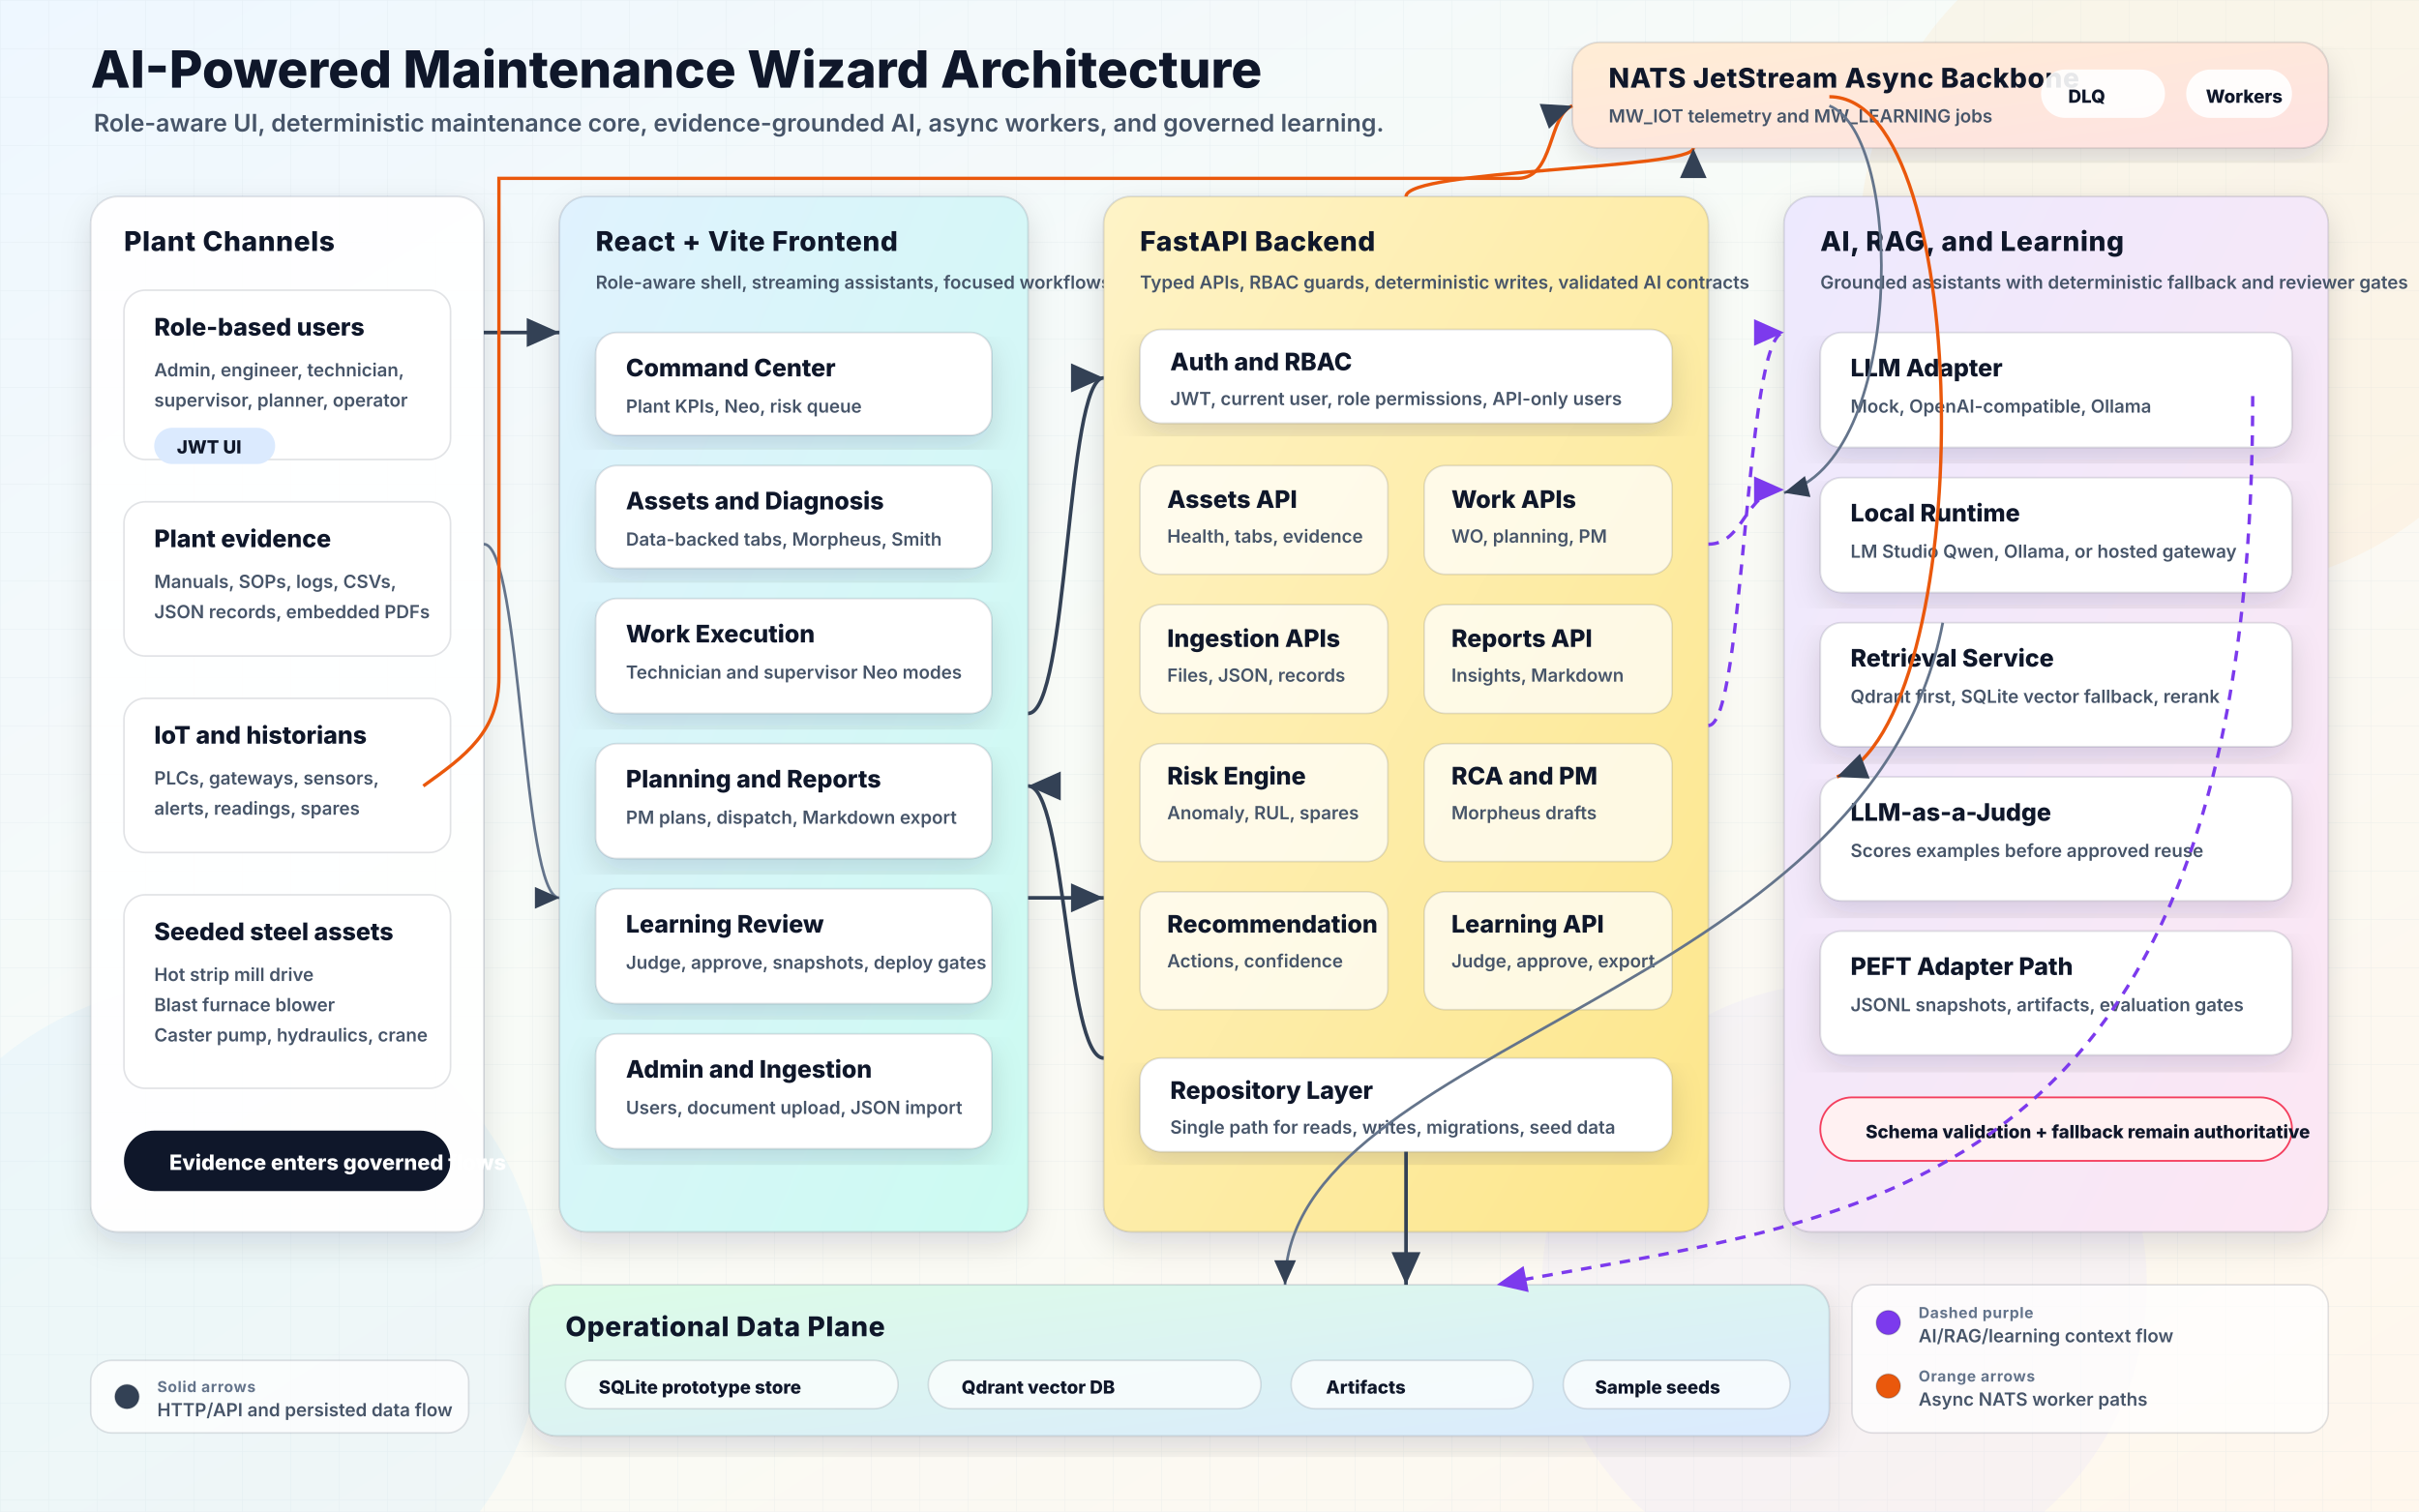
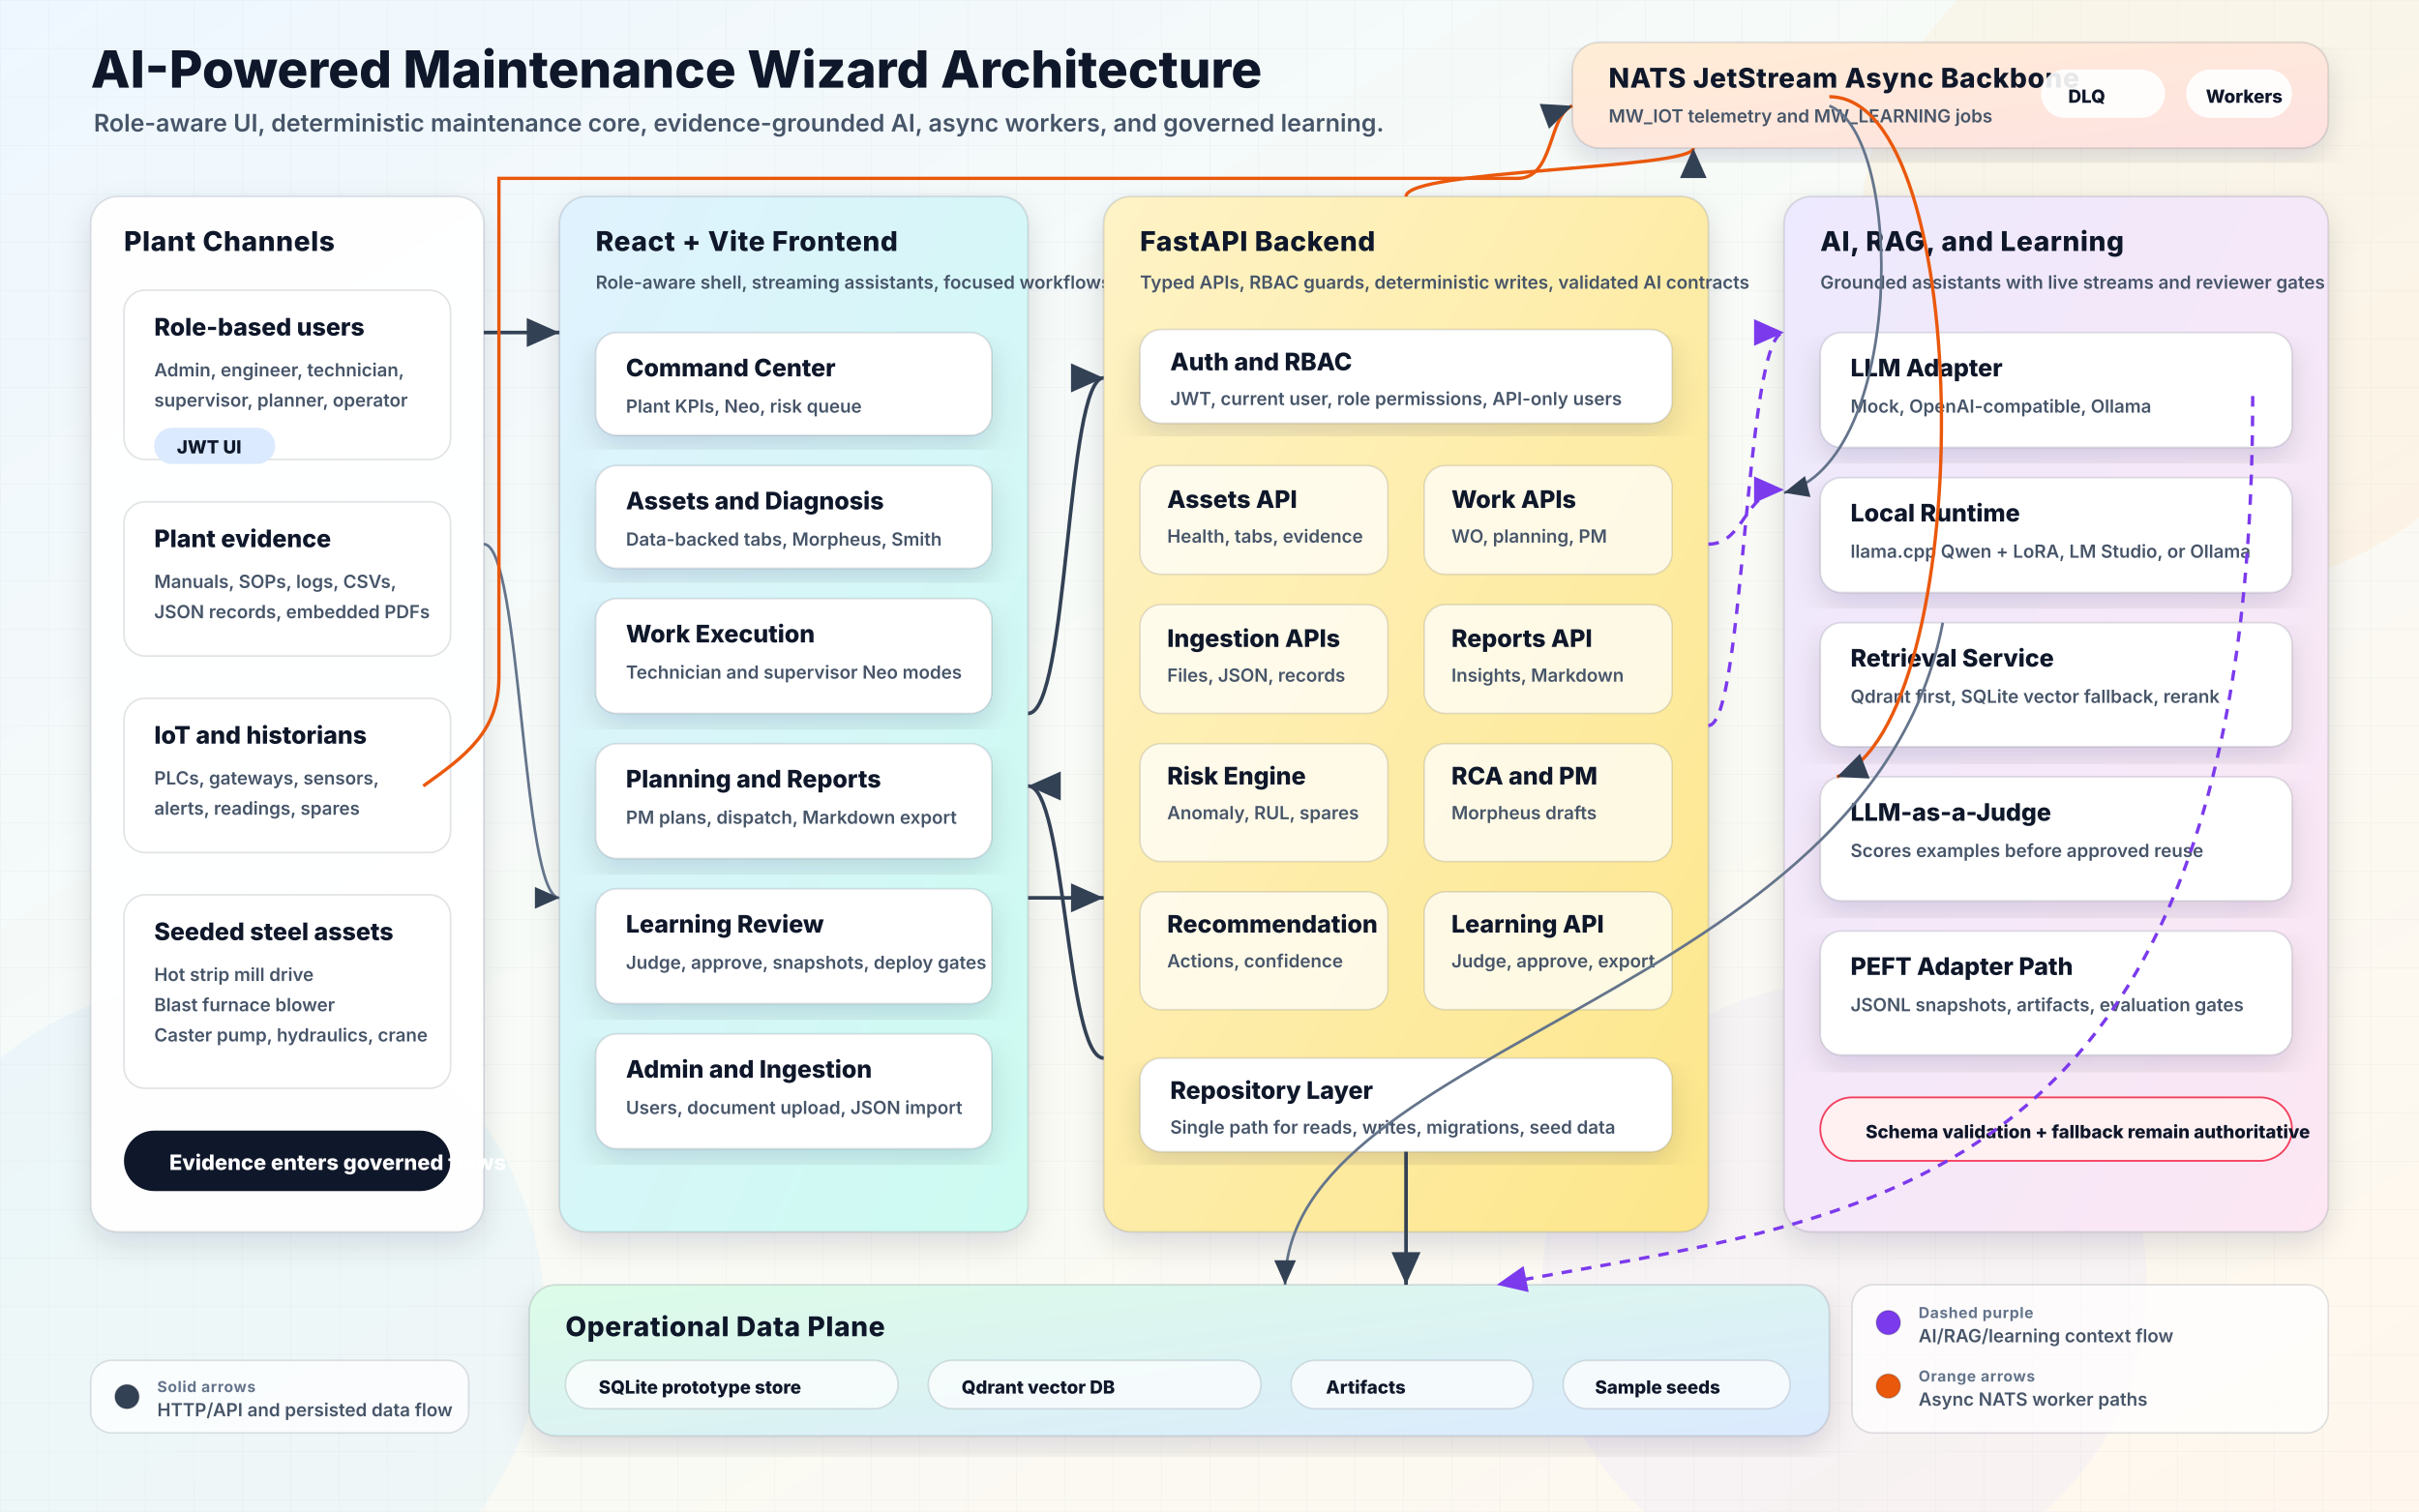
<svg xmlns="http://www.w3.org/2000/svg" width="1600" height="1000" viewBox="0 0 1600 1000" role="img" aria-labelledby="title desc">
  <defs>
    <linearGradient id="bg" x1="0" y1="0" x2="1" y2="1">
      <stop offset="0%" stop-color="#eef7ff" />
      <stop offset="45%" stop-color="#f8fbf7" />
      <stop offset="100%" stop-color="#fff7ed" />
    </linearGradient>
    <linearGradient id="frontendGrad" x1="0" y1="0" x2="1" y2="1">
      <stop offset="0%" stop-color="#e0f2fe" />
      <stop offset="100%" stop-color="#ccfbf1" />
    </linearGradient>
    <linearGradient id="backendGrad" x1="0" y1="0" x2="1" y2="1">
      <stop offset="0%" stop-color="#fef3c7" />
      <stop offset="100%" stop-color="#fde68a" />
    </linearGradient>
    <linearGradient id="aiGrad" x1="0" y1="0" x2="1" y2="1">
      <stop offset="0%" stop-color="#ede9fe" />
      <stop offset="100%" stop-color="#fce7f3" />
    </linearGradient>
    <linearGradient id="dataGrad" x1="0" y1="0" x2="1" y2="1">
      <stop offset="0%" stop-color="#dcfce7" />
      <stop offset="100%" stop-color="#dbeafe" />
    </linearGradient>
    <linearGradient id="asyncGrad" x1="0" y1="0" x2="1" y2="1">
      <stop offset="0%" stop-color="#ffedd5" />
      <stop offset="100%" stop-color="#fee2e2" />
    </linearGradient>
    <filter id="shadow" x="-8%" y="-8%" width="116%" height="122%">
      <feDropShadow dx="0" dy="8" stdDeviation="10" flood-color="#0f172a" flood-opacity="0.13" />
    </filter>
    <pattern id="grid" width="32" height="32" patternUnits="userSpaceOnUse">
      <path d="M 32 0 L 0 0 0 32" fill="none" stroke="#cbd5e1" stroke-width="0.7" opacity="0.35" />
    </pattern>
    <marker id="arrow" markerWidth="12" markerHeight="12" refX="10" refY="6" orient="auto" markerUnits="strokeWidth">
      <path d="M 1 2 L 10 6 L 1 10 Z" fill="#334155" />
    </marker>
    <marker id="arrowAi" markerWidth="12" markerHeight="12" refX="10" refY="6" orient="auto" markerUnits="strokeWidth">
      <path d="M 1 2 L 10 6 L 1 10 Z" fill="#7c3aed" />
    </marker>
    <style>
      .title { fill: #0f172a; font: 800 34px Inter, ui-sans-serif, system-ui, -apple-system, BlinkMacSystemFont, "Segoe UI", sans-serif; }
      .subtitle { fill: #475569; font: 600 16px Inter, ui-sans-serif, system-ui, -apple-system, BlinkMacSystemFont, "Segoe UI", sans-serif; }
      .bandTitle { fill: #0f172a; font: 800 18px Inter, ui-sans-serif, system-ui, -apple-system, BlinkMacSystemFont, "Segoe UI", sans-serif; letter-spacing: 0.4px; }
      .label { fill: #0f172a; font: 800 16px Inter, ui-sans-serif, system-ui, -apple-system, BlinkMacSystemFont, "Segoe UI", sans-serif; }
      .small { fill: #475569; font: 600 12px Inter, ui-sans-serif, system-ui, -apple-system, BlinkMacSystemFont, "Segoe UI", sans-serif; }
      .tiny { fill: #64748b; font: 700 10px Inter, ui-sans-serif, system-ui, -apple-system, BlinkMacSystemFont, "Segoe UI", sans-serif; letter-spacing: 0.4px; text-transform: uppercase; }
      .pillText { fill: #0f172a; font: 800 12px Inter, ui-sans-serif, system-ui, -apple-system, BlinkMacSystemFont, "Segoe UI", sans-serif; }
      .card { filter: url(#shadow); stroke: rgba(15, 23, 42, 0.12); stroke-width: 1.2; }
      .node { fill: #ffffff; stroke: rgba(15, 23, 42, 0.12); stroke-width: 1.2; filter: url(#shadow); }
      .nodeSoft { fill: rgba(255, 255, 255, 0.72); stroke: rgba(15, 23, 42, 0.12); stroke-width: 1.1; }
      .arrow { fill: none; stroke: #334155; stroke-width: 2.4; marker-end: url(#arrow); }
      .arrowThin { fill: none; stroke: #64748b; stroke-width: 1.8; marker-end: url(#arrow); }
      .arrowAi { fill: none; stroke: #7c3aed; stroke-width: 2.2; stroke-dasharray: 7 6; marker-end: url(#arrowAi); }
      .arrowAsync { fill: none; stroke: #ea580c; stroke-width: 2.2; marker-end: url(#arrow); }
      .legendDot { stroke: rgba(15, 23, 42, 0.18); stroke-width: 1; }
    </style>
  </defs>
  <rect width="1600" height="1000" fill="url(#bg)" />
  <rect width="1600" height="1000" fill="url(#grid)" opacity="0.75" />
  <circle cx="140" cy="870" r="220" fill="#bae6fd" opacity="0.18" />
  <circle cx="1460" cy="160" r="230" fill="#fed7aa" opacity="0.18" />
  <circle cx="1220" cy="850" r="200" fill="#ddd6fe" opacity="0.18" />
  <text x="60" y="58" class="title">AI-Powered Maintenance Wizard Architecture</text>
  <text x="62" y="87" class="subtitle">Role-aware UI, deterministic maintenance core, evidence-grounded AI, async workers, and governed learning.</text>
  <g transform="translate(60 130)">
    <rect class="card" x="0" y="0" width="260" height="685" rx="18" fill="#ffffff" opacity="0.92" />
    <text x="22" y="36" class="bandTitle">Plant Channels</text>
    <rect class="nodeSoft" x="22" y="62" width="216" height="112" rx="14" fill="#eff6ff" />
    <text x="42" y="92" class="label">Role-based users</text>
    <text x="42" y="119" class="small">Admin, engineer, technician,</text>
    <text x="42" y="139" class="small">supervisor, planner, operator</text>
    <rect x="42" y="153" width="80" height="24" rx="12" fill="#dbeafe" />
    <text x="57" y="170" class="pillText">JWT UI</text>
    <rect class="nodeSoft" x="22" y="202" width="216" height="102" rx="14" fill="#ecfdf5" />
    <text x="42" y="232" class="label">Plant evidence</text>
    <text x="42" y="259" class="small">Manuals, SOPs, logs, CSVs,</text>
    <text x="42" y="279" class="small">JSON records, embedded PDFs</text>
    <rect class="nodeSoft" x="22" y="332" width="216" height="102" rx="14" fill="#fff7ed" />
    <text x="42" y="362" class="label">IoT and historians</text>
    <text x="42" y="389" class="small">PLCs, gateways, sensors,</text>
    <text x="42" y="409" class="small">alerts, readings, spares</text>
    <rect class="nodeSoft" x="22" y="462" width="216" height="128" rx="14" fill="#f8fafc" />
    <text x="42" y="492" class="label">Seeded steel assets</text>
    <text x="42" y="519" class="small">Hot strip mill drive</text>
    <text x="42" y="539" class="small">Blast furnace blower</text>
    <text x="42" y="559" class="small">Caster pump, hydraulics, crane</text>
    <rect x="22" y="618" width="216" height="40" rx="20" fill="#0f172a" />
    <text x="52" y="644" fill="#ffffff" font-family="Inter, ui-sans-serif, system-ui" font-size="14" font-weight="800">Evidence enters governed flows</text>
  </g>
  <g transform="translate(370 130)">
    <rect class="card" x="0" y="0" width="310" height="685" rx="18" fill="url(#frontendGrad)" />
    <text x="24" y="36" class="bandTitle">React + Vite Frontend</text>
    <text x="24" y="61" class="small">Role-aware shell, streaming assistants, focused workflows</text>
    <rect class="node" x="24" y="90" width="262" height="68" rx="14" />
    <text x="44" y="119" class="label">Command Center</text>
    <text x="44" y="143" class="small">Plant KPIs, Neo, risk queue</text>
    <rect class="node" x="24" y="178" width="262" height="68" rx="14" />
    <text x="44" y="207" class="label">Assets and Diagnosis</text>
    <text x="44" y="231" class="small">Data-backed tabs, Morpheus, Smith</text>
    <rect class="node" x="24" y="266" width="262" height="76" rx="14" />
    <text x="44" y="295" class="label">Work Execution</text>
    <text x="44" y="319" class="small">Technician and supervisor Neo modes</text>
    <rect class="node" x="24" y="362" width="262" height="76" rx="14" />
    <text x="44" y="391" class="label">Planning and Reports</text>
    <text x="44" y="415" class="small">PM plans, dispatch, Markdown export</text>
    <rect class="node" x="24" y="458" width="262" height="76" rx="14" />
    <text x="44" y="487" class="label">Learning Review</text>
    <text x="44" y="511" class="small">Judge, approve, snapshots, deploy gates</text>
    <rect class="node" x="24" y="554" width="262" height="76" rx="14" />
    <text x="44" y="583" class="label">Admin and Ingestion</text>
    <text x="44" y="607" class="small">Users, document upload, JSON import</text>
  </g>
  <g transform="translate(730 130)">
    <rect class="card" x="0" y="0" width="400" height="685" rx="18" fill="url(#backendGrad)" />
    <text x="24" y="36" class="bandTitle">FastAPI Backend</text>
    <text x="24" y="61" class="small">Typed APIs, RBAC guards, deterministic writes, validated AI contracts</text>
    <rect class="node" x="24" y="88" width="352" height="62" rx="14" />
    <text x="44" y="115" class="label">Auth and RBAC</text>
    <text x="44" y="138" class="small">JWT, current user, role permissions, API-only users</text>
    <g transform="translate(24 178)">
      <rect class="nodeSoft" x="0" y="0" width="164" height="72" rx="14" fill="#ffffff" />
      <text x="18" y="28" class="label">Assets API</text>
      <text x="18" y="51" class="small">Health, tabs, evidence</text>
      <rect class="nodeSoft" x="188" y="0" width="164" height="72" rx="14" fill="#ffffff" />
      <text x="206" y="28" class="label">Work APIs</text>
      <text x="206" y="51" class="small">WO, planning, PM</text>
      <rect class="nodeSoft" x="0" y="92" width="164" height="72" rx="14" fill="#ffffff" />
      <text x="18" y="120" class="label">Ingestion APIs</text>
      <text x="18" y="143" class="small">Files, JSON, records</text>
      <rect class="nodeSoft" x="188" y="92" width="164" height="72" rx="14" fill="#ffffff" />
      <text x="206" y="120" class="label">Reports API</text>
      <text x="206" y="143" class="small">Insights, Markdown</text>
      <rect class="nodeSoft" x="0" y="184" width="164" height="78" rx="14" fill="#ffffff" />
      <text x="18" y="211" class="label">Risk Engine</text>
      <text x="18" y="234" class="small">Anomaly, RUL, spares</text>
      <rect class="nodeSoft" x="188" y="184" width="164" height="78" rx="14" fill="#ffffff" />
      <text x="206" y="211" class="label">RCA and PM</text>
      <text x="206" y="234" class="small">Morpheus drafts</text>
      <rect class="nodeSoft" x="0" y="282" width="164" height="78" rx="14" fill="#ffffff" />
      <text x="18" y="309" class="label">Recommendation</text>
      <text x="18" y="332" class="small">Actions, confidence</text>
      <rect class="nodeSoft" x="188" y="282" width="164" height="78" rx="14" fill="#ffffff" />
      <text x="206" y="309" class="label">Learning API</text>
      <text x="206" y="332" class="small">Judge, approve, export</text>
    </g>
    <rect class="node" x="24" y="570" width="352" height="62" rx="14" />
    <text x="44" y="597" class="label">Repository Layer</text>
    <text x="44" y="620" class="small">Single path for reads, writes, migrations, seed data</text>
  </g>
  <g transform="translate(1180 130)">
    <rect class="card" x="0" y="0" width="360" height="685" rx="18" fill="url(#aiGrad)" />
    <text x="24" y="36" class="bandTitle">AI, RAG, and Learning</text>
-     <text x="24" y="61" class="small">Grounded assistants with deterministic fallback and reviewer gates</text>
+     <text x="24" y="61" class="small">Grounded assistants with live streams and reviewer gates</text>
    <rect class="node" x="24" y="90" width="312" height="76" rx="14" />
    <text x="44" y="119" class="label">LLM Adapter</text>
    <text x="44" y="143" class="small">Mock, OpenAI-compatible, Ollama</text>
    <rect class="node" x="24" y="186" width="312" height="76" rx="14" />
    <text x="44" y="215" class="label">Local Runtime</text>
-     <text x="44" y="239" class="small">LM Studio Qwen, Ollama, or hosted gateway</text>
+     <text x="44" y="239" class="small">llama.cpp Qwen + LoRA, LM Studio, or Ollama</text>
    <rect class="node" x="24" y="282" width="312" height="82" rx="14" />
    <text x="44" y="311" class="label">Retrieval Service</text>
    <text x="44" y="335" class="small">Qdrant first, SQLite vector fallback, rerank</text>
    <rect class="node" x="24" y="384" width="312" height="82" rx="14" />
    <text x="44" y="413" class="label">LLM-as-a-Judge</text>
    <text x="44" y="437" class="small">Scores examples before approved reuse</text>
    <rect class="node" x="24" y="486" width="312" height="82" rx="14" />
    <text x="44" y="515" class="label">PEFT Adapter Path</text>
    <text x="44" y="539" class="small">JSONL snapshots, artifacts, evaluation gates</text>
    <rect x="24" y="596" width="312" height="42" rx="21" fill="#fff1f2" stroke="#f43f5e" stroke-width="1.2" />
    <text x="54" y="623" class="pillText">Schema validation + fallback remain authoritative</text>
  </g>
  <g transform="translate(350 850)">
    <rect class="card" x="0" y="0" width="860" height="100" rx="18" fill="url(#dataGrad)" />
    <text x="24" y="34" class="bandTitle">Operational Data Plane</text>
    <g transform="translate(24 50)">
      <rect class="nodeSoft" x="0" y="0" width="220" height="32" rx="16" fill="#ffffff" />
      <text x="22" y="22" class="pillText">SQLite prototype store</text>
      <rect class="nodeSoft" x="240" y="0" width="220" height="32" rx="16" fill="#ffffff" />
      <text x="262" y="22" class="pillText">Qdrant vector DB</text>
      <rect class="nodeSoft" x="480" y="0" width="160" height="32" rx="16" fill="#ffffff" />
      <text x="503" y="22" class="pillText">Artifacts</text>
      <rect class="nodeSoft" x="660" y="0" width="150" height="32" rx="16" fill="#ffffff" />
      <text x="681" y="22" class="pillText">Sample seeds</text>
    </g>
  </g>
  <g transform="translate(1040 28)">
    <rect class="card" x="0" y="0" width="500" height="70" rx="18" fill="url(#asyncGrad)" />
    <text x="24" y="30" class="bandTitle">NATS JetStream Async Backbone</text>
    <text x="24" y="53" class="small">MW_IOT telemetry and MW_LEARNING jobs</text>
    <rect x="310" y="18" width="82" height="32" rx="16" fill="#ffffff" opacity="0.9" />
    <text x="328" y="40" class="pillText">DLQ</text>
    <rect x="406" y="18" width="70" height="32" rx="16" fill="#ffffff" opacity="0.9" />
    <text x="419" y="40" class="pillText">Workers</text>
  </g>
  <path class="arrow" d="M 320 220 C 345 220, 345 220, 370 220" />
  <path class="arrowThin" d="M 320 360 C 345 360, 345 594, 370 594" />
  <path class="arrowAsync" d="M 280 520 C 308 500, 330 484, 330 448 L 330 118 L 1004 118 C 1028 118, 1024 76, 1040 70" />
  <path class="arrow" d="M 680 472 C 707 472, 705 250, 730 250" />
  <path class="arrow" d="M 680 594 C 705 594, 705 594, 730 594" />
  <path class="arrowAi" d="M 1130 360 C 1154 360, 1154 324, 1180 324" />
  <path class="arrowAi" d="M 1130 480 C 1154 480, 1154 220, 1180 220" />
  <path class="arrowAi" d="M 1490 262 C 1490 805, 1220 805, 990 850" />
  <path class="arrow" d="M 930 762 C 930 800, 930 820, 930 850" />
  <path class="arrowThin" d="M 1285 412 C 1238 660, 850 690, 850 850" />
  <path class="arrowAsync" d="M 930 130 C 930 112, 1120 112, 1120 98" />
  <path class="arrowAsync" d="M 1210 64 C 1308 64, 1308 478, 1215 514" />
  <path class="arrowThin" d="M 1210 70 C 1260 90, 1260 305, 1180 326" />
  <path class="arrow" d="M 730 700 C 705 700, 705 520, 680 520" />
  <g transform="translate(60 900)">
    <rect class="nodeSoft" x="0" y="0" width="250" height="48" rx="14" fill="#ffffff" />
    <circle class="legendDot" cx="24" cy="24" r="8" fill="#334155" />
    <text x="44" y="21" class="tiny">Solid arrows</text>
    <text x="44" y="37" class="small">HTTP/API and persisted data flow</text>
  </g>
  <g transform="translate(1225 850)">
    <rect class="nodeSoft" x="0" y="0" width="315" height="98" rx="14" fill="#ffffff" />
    <circle class="legendDot" cx="24" cy="25" r="8" fill="#7c3aed" />
    <text x="44" y="22" class="tiny">Dashed purple</text>
    <text x="44" y="38" class="small">AI/RAG/learning context flow</text>
    <circle class="legendDot" cx="24" cy="67" r="8" fill="#ea580c" />
    <text x="44" y="64" class="tiny">Orange arrows</text>
    <text x="44" y="80" class="small">Async NATS worker paths</text>
  </g>
</svg>
